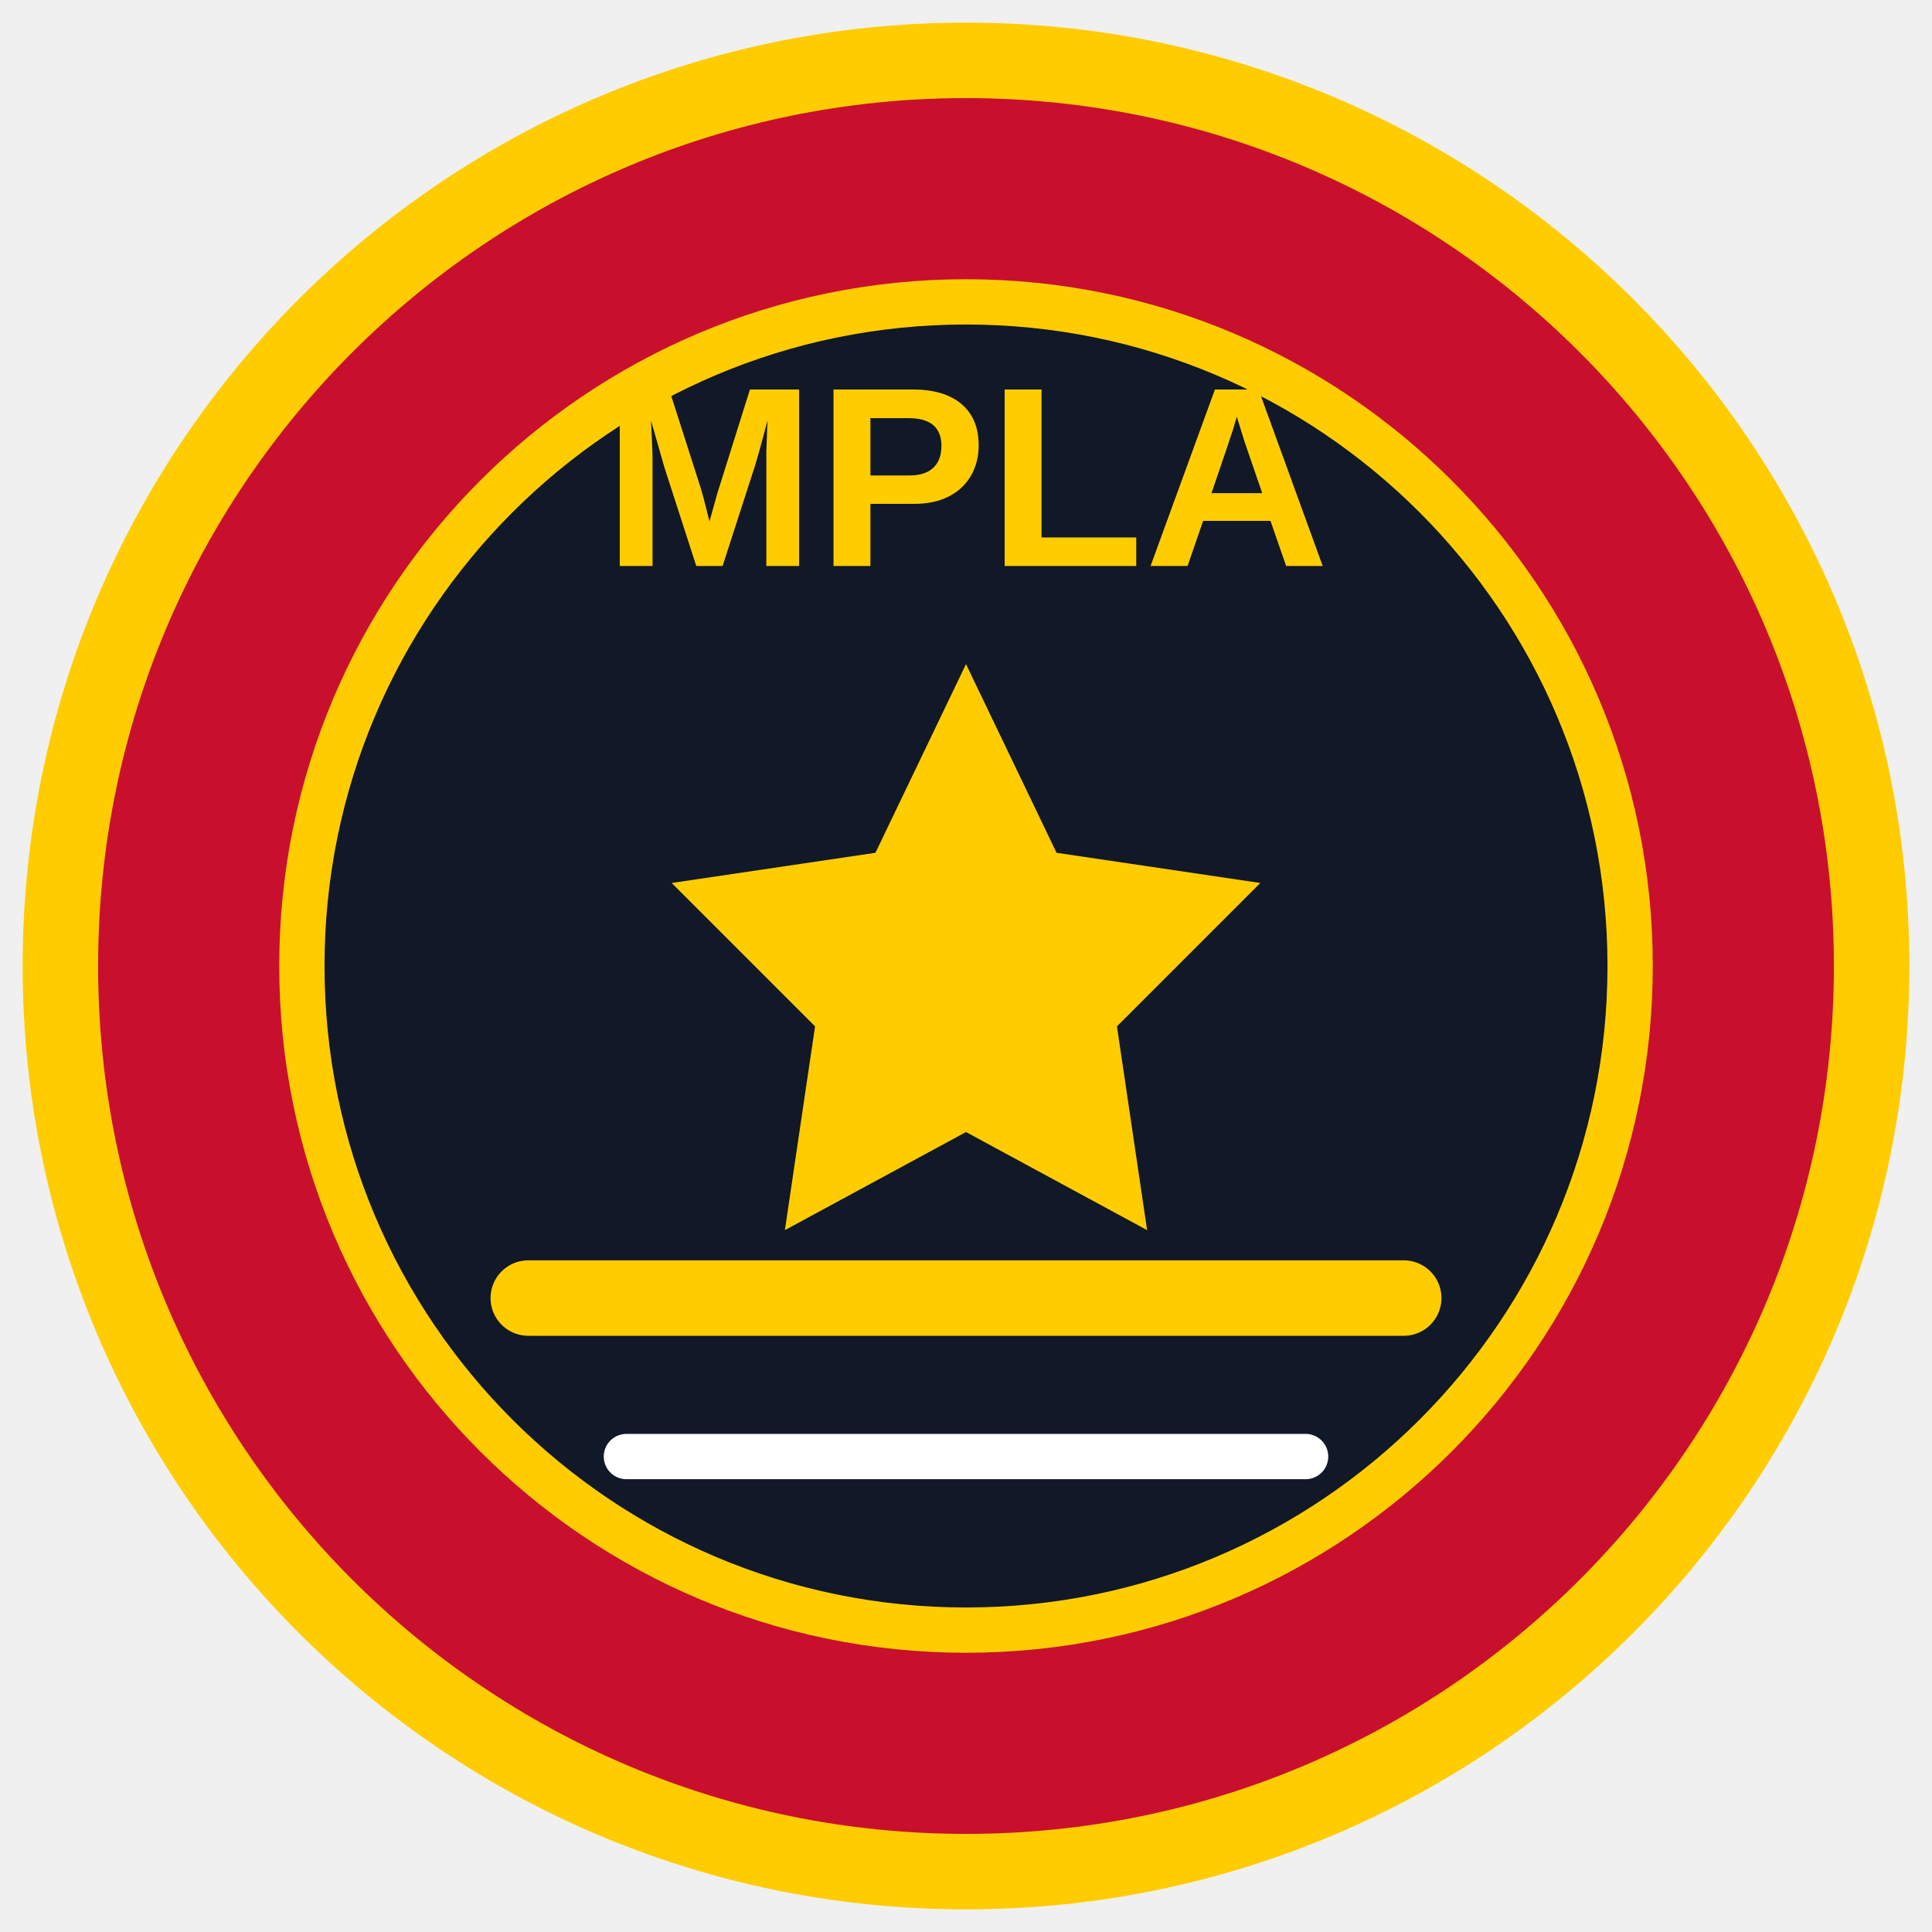
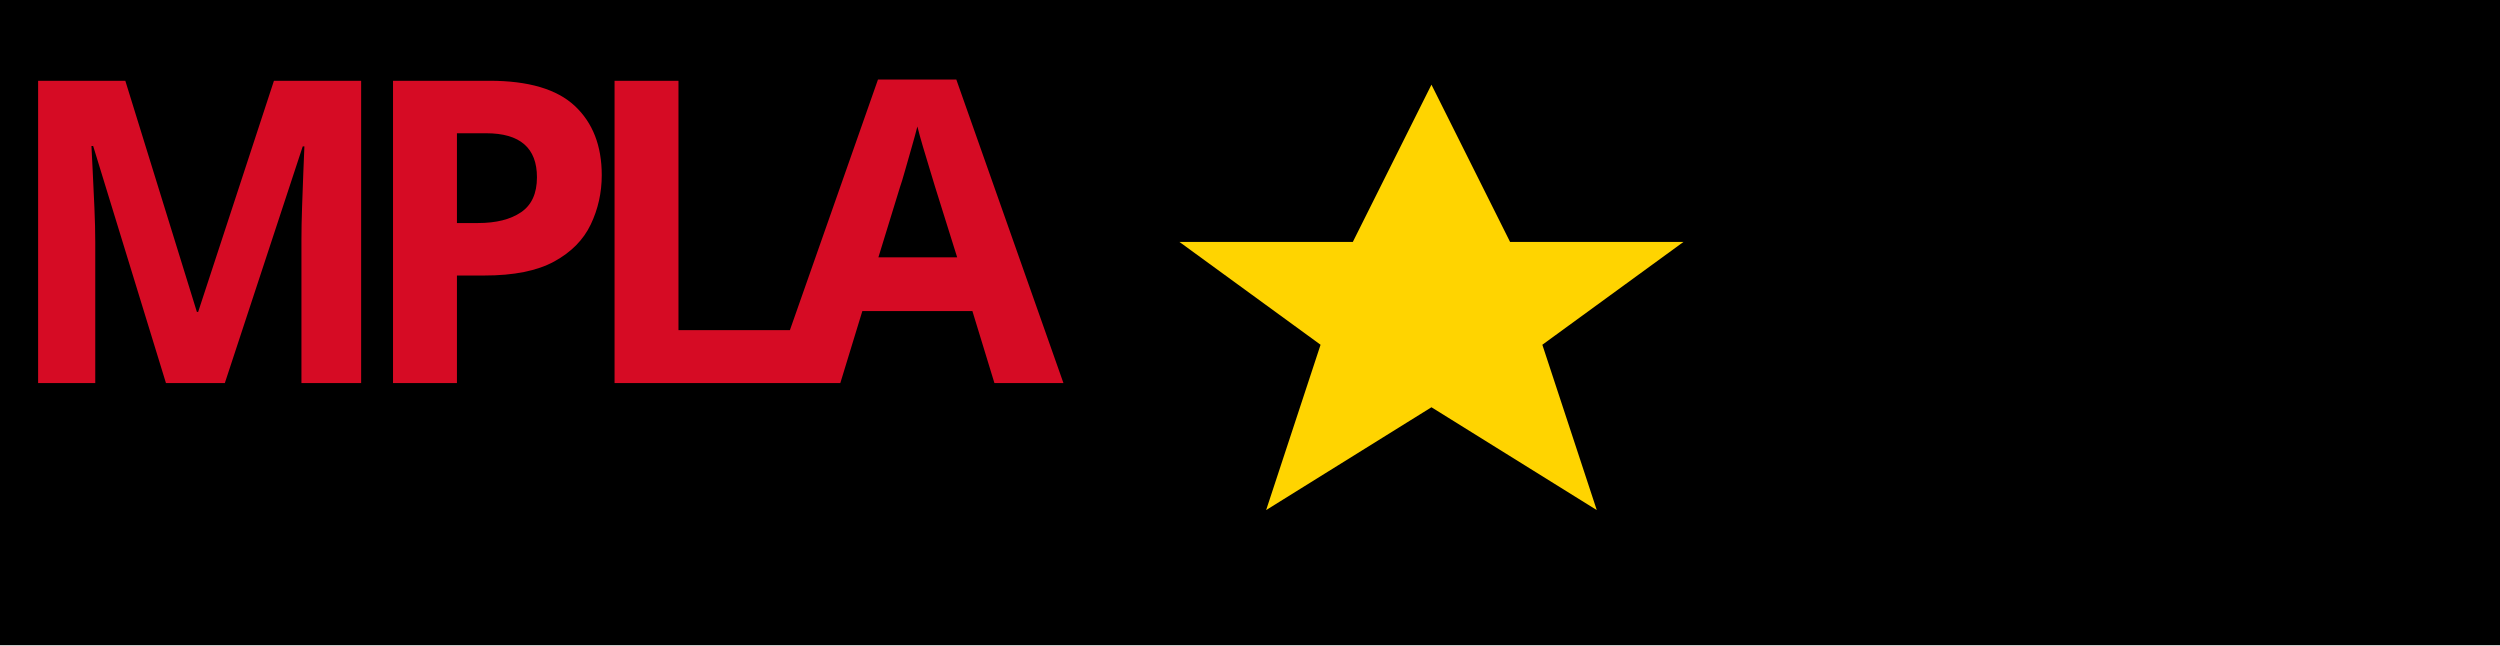
- <svg xmlns="http://www.w3.org/2000/svg" viewBox="0 0 256 256" role="img" aria-label="MPLA logo">
-   <circle cx="128" cy="128" r="120" fill="#c8102e" stroke="#ffcc00" stroke-width="10" />
-   <circle cx="128" cy="128" r="88" fill="#111827" stroke="#ffcc00" stroke-width="6" />
-   <text x="128" y="75" text-anchor="middle" font-family="Arial, sans-serif" font-size="34" font-weight="900" fill="#ffcc00">MPLA</text>
-   <path d="M128 88l12 25 27 4-19 19 4 27-24-13-24 13 4-27-19-19 27-4z" fill="#ffcc00" />
-   <path d="M70 172h116" stroke="#ffcc00" stroke-width="10" stroke-linecap="round" />
-   <path d="M83 193h90" stroke="#fff" stroke-width="6" stroke-linecap="round" />
+ <svg xmlns="http://www.w3.org/2000/svg" viewBox="0 0 1240 320" role="img" aria-label="MPLA logo">
+   <rect width="1240" height="320" fill="#000" />
+   <text x="0" y="190" fill="#d60b24" font-family="Arial Black, Impact, sans-serif" font-size="210" font-weight="900" letter-spacing="-22">MPLA</text>
+   <path fill="#ffd400" d="M710 42l39 78h86l-70 51 27 82-82-51-82 51 27-82-70-51h86z" />
</svg>
